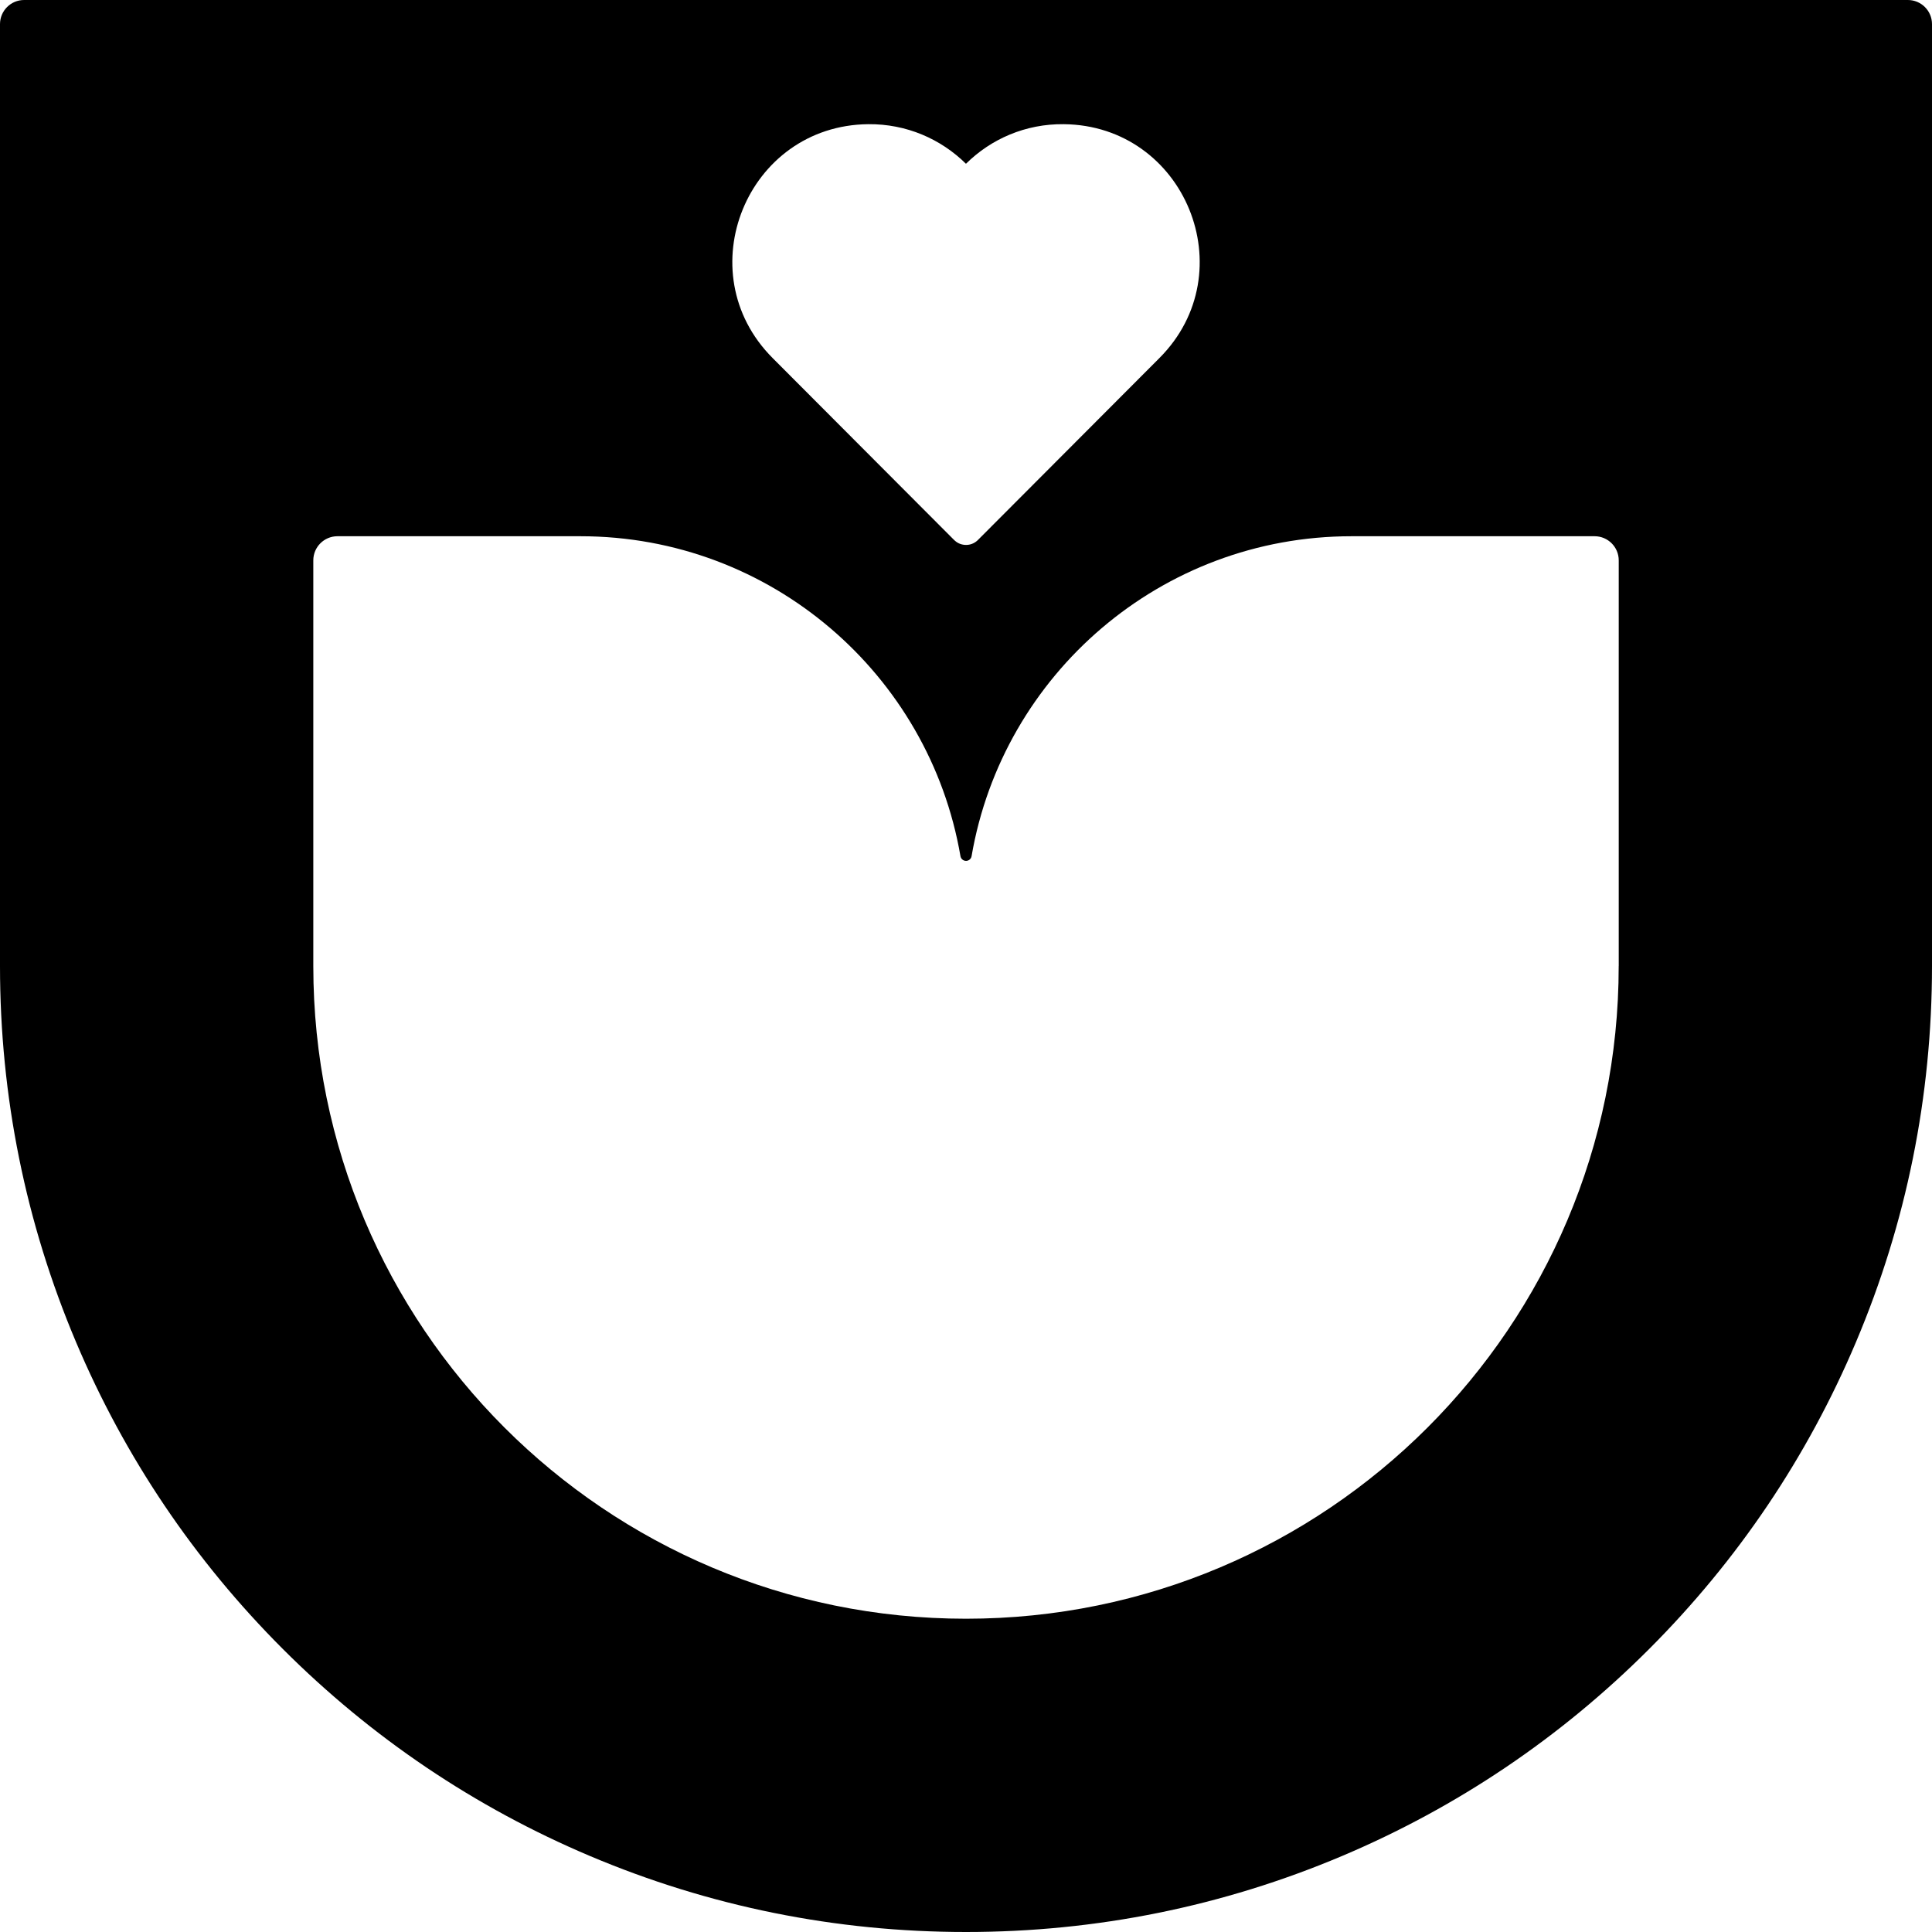
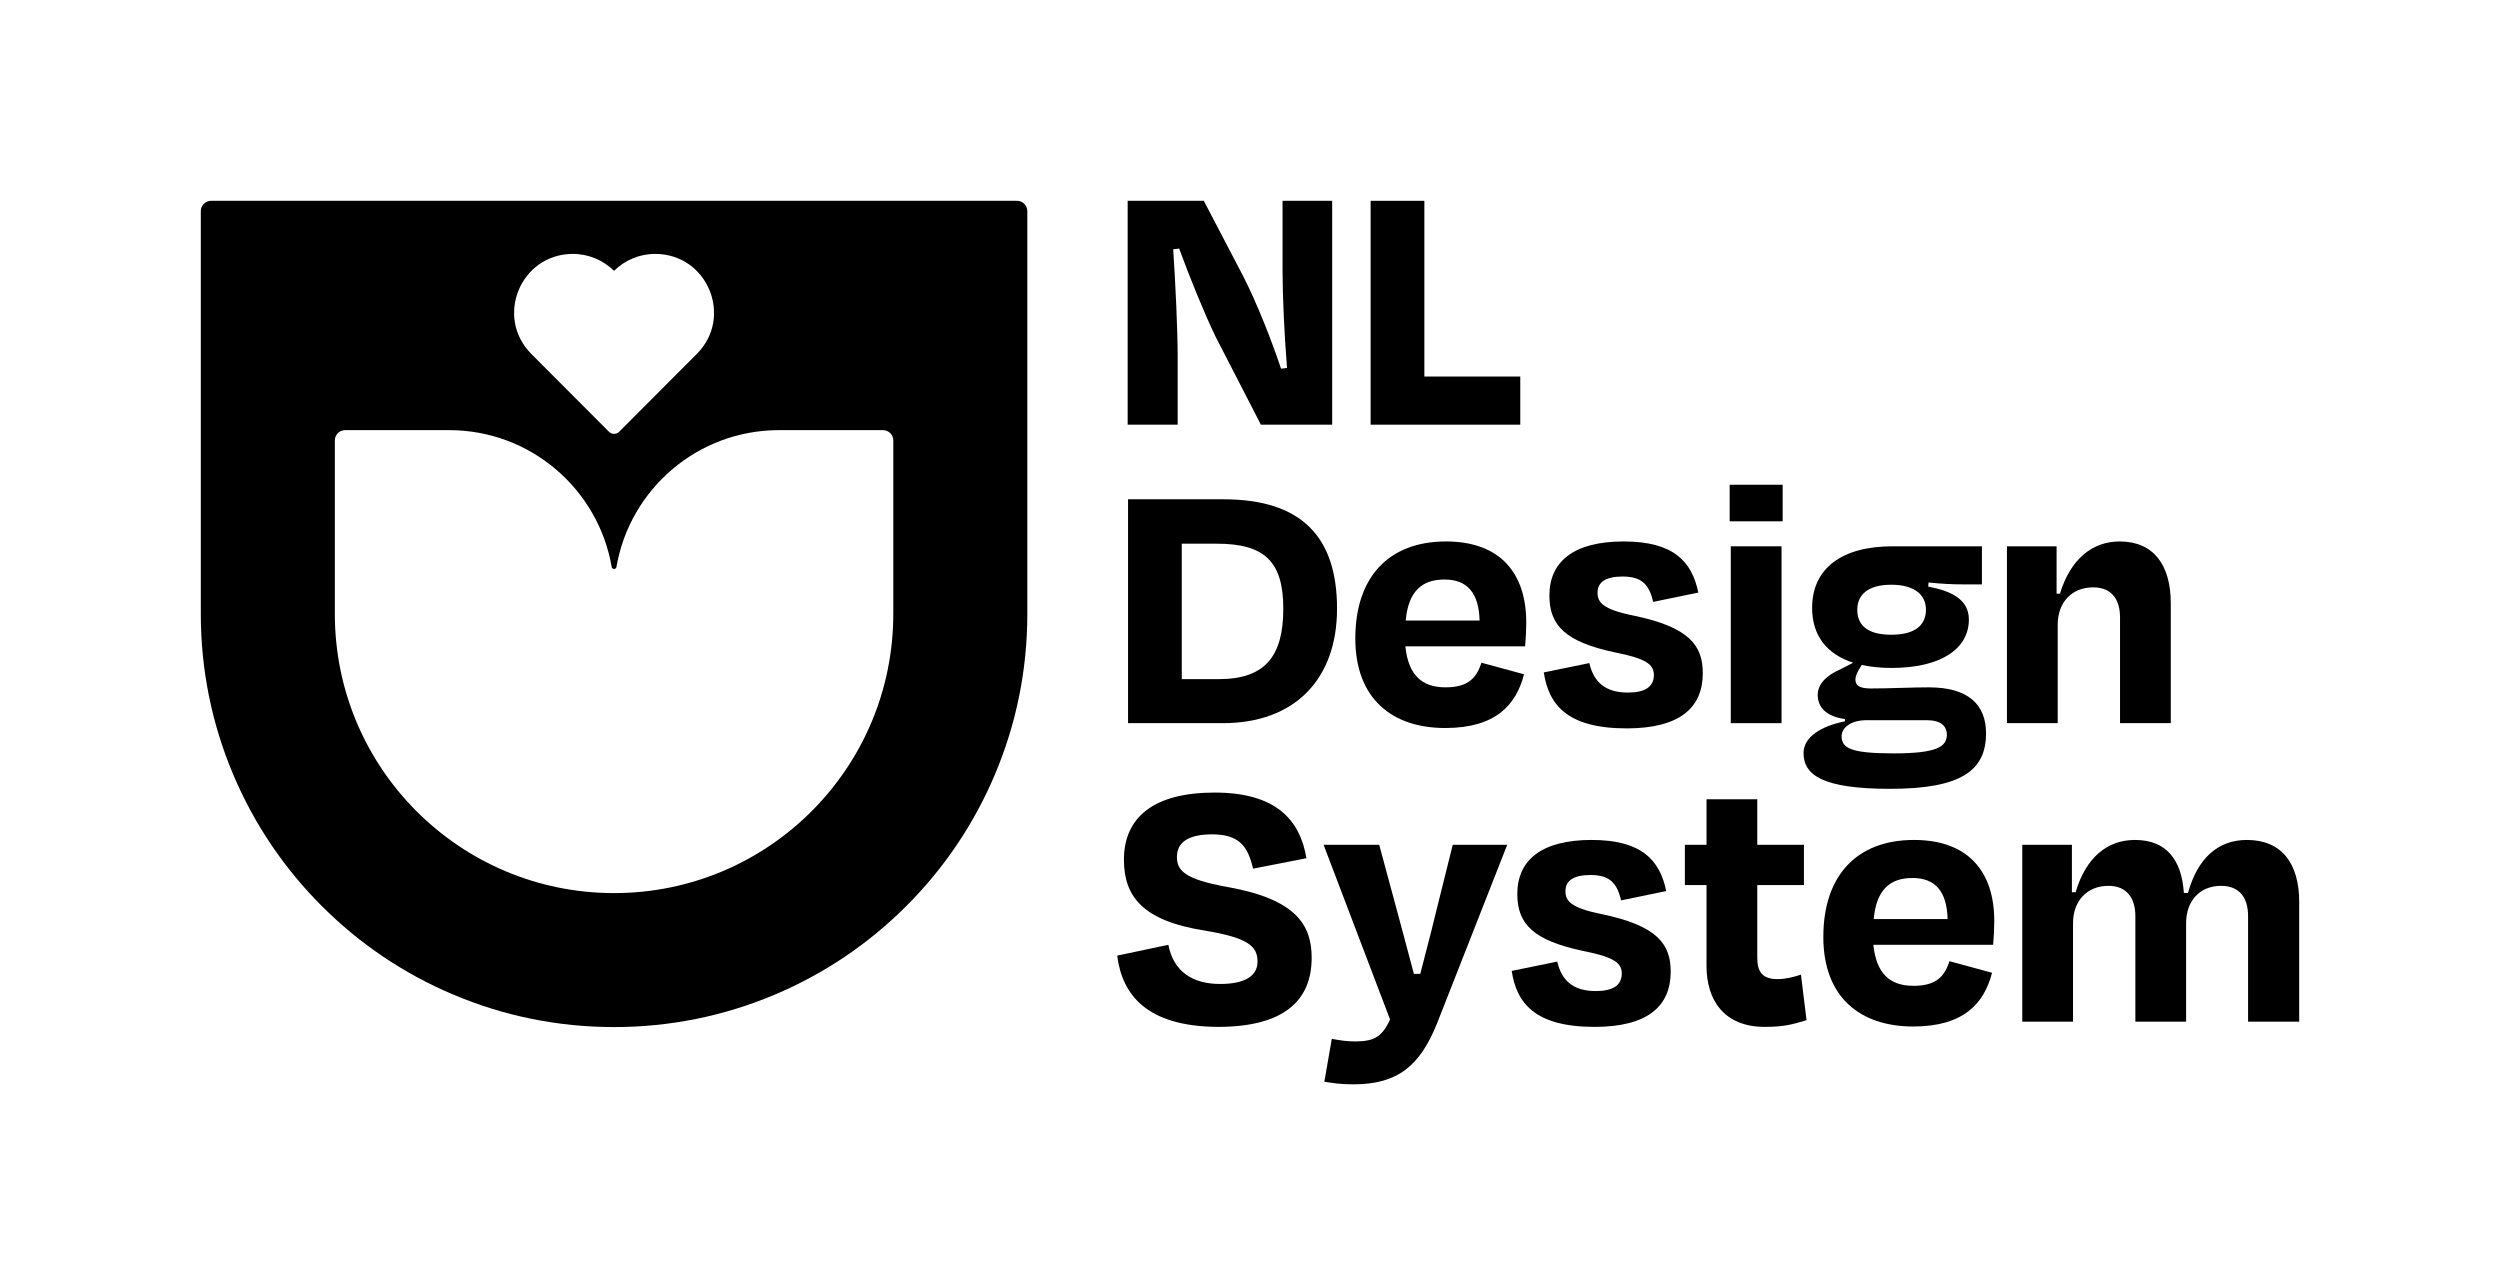
- <svg xmlns="http://www.w3.org/2000/svg" width="440" height="440" viewBox="0 0 440 440" fill="none">
-   <path d="M5.492 0C2.462 0 0 2.462 0 5.492V220.005C0 249.669 5.83 278.491 17.317 305.656C28.4 331.86 44.253 355.383 64.434 375.565C84.615 395.746 108.137 411.599 134.341 422.683C161.506 434.179 190.327 440 220 440C249.673 440 278.485 434.17 305.659 422.683C331.863 411.599 355.385 395.746 375.566 375.565C395.747 355.383 411.6 331.86 422.683 305.656C434.179 278.491 440 249.669 440 220.005V5.492C440 2.462 437.538 0 434.508 0H5.492ZM197.714 28.282C206.436 28.191 214.298 31.669 219.991 37.297C225.684 31.659 233.546 28.181 242.277 28.282C269.909 28.575 283.565 61.982 264.051 81.542L222.819 122.876C222.727 122.976 222.627 123.068 222.526 123.159C221.776 123.809 220.888 124.111 220.009 124.102C219.131 124.102 218.234 123.818 217.492 123.159C217.392 123.068 217.291 122.976 217.19 122.876L175.958 81.542C156.445 61.973 170.091 28.566 197.732 28.282H197.714ZM368.647 220.005C368.647 302.105 302.098 368.654 220 368.654C137.902 368.654 71.353 302.105 71.353 220.005V127.617C71.353 124.587 73.815 122.125 76.845 122.125H132.2C175.592 122.125 211.635 153.611 218.737 194.981C218.838 195.567 219.314 196.006 219.908 196.052C220.577 196.107 221.162 195.64 221.272 194.981C228.365 153.611 264.408 122.125 307.81 122.125H363.164C366.194 122.125 368.656 124.587 368.656 127.617V220.005H368.647Z" fill="currentColor" />
+ <svg xmlns="http://www.w3.org/2000/svg" width="1245" height="640" viewBox="0 0 1245 640" fill="currentColor">
+   <path fill-rule="evenodd" clip-rule="evenodd" d="M105.137 100H506.468C509.302 100 511.606 102.303 511.606 105.136V305.745C511.606 333.486 506.16 360.44 495.406 385.845C485.038 410.351 470.209 432.349 451.33 451.223C432.451 470.096 410.447 484.921 385.934 495.287C360.513 506.029 333.561 511.481 305.803 511.481C278.045 511.481 251.084 506.038 225.672 495.287C201.159 484.921 179.155 470.096 160.276 451.223C141.397 432.349 126.568 410.351 116.199 385.845C105.454 360.44 100 333.486 100 305.745V105.136C100 102.303 102.303 100 105.137 100ZM305.794 134.88C300.469 129.616 293.114 126.363 284.955 126.449H284.972C259.115 126.714 246.349 157.956 264.603 176.257L303.174 214.911C303.268 215.006 303.362 215.091 303.457 215.176C304.15 215.793 304.989 216.058 305.811 216.058C306.633 216.067 307.464 215.785 308.166 215.177C308.26 215.091 308.354 215.006 308.44 214.911L347.011 176.257C365.265 157.965 352.491 126.723 326.642 126.449C318.474 126.355 311.12 129.607 305.794 134.88ZM305.803 444.76C382.603 444.76 444.857 382.524 444.857 305.745H444.865V219.345C444.865 216.512 442.562 214.21 439.728 214.21H387.946C347.345 214.21 313.628 243.654 306.993 282.343C306.89 282.96 306.342 283.396 305.717 283.345C305.161 283.302 304.715 282.891 304.621 282.343C297.977 243.654 264.26 214.21 223.668 214.21H171.886C169.052 214.21 166.749 216.512 166.749 219.345V305.745C166.749 382.524 229.002 444.76 305.803 444.76Z" />
+   <path d="M587.224 123.784C592.428 138.091 600.049 156.672 605.253 167.449L627.928 211.486H663.428V100H638.708V134.375C638.708 147.568 639.637 167.078 640.938 183.243L637.965 183.615C633.504 170.236 626.069 151.098 619.007 137.348L599.491 100H561.575V211.486H586.481V177.855C586.481 164.291 585.365 140.693 584.25 124.155L587.224 123.784Z" />
+   <path d="M757.1 187.517H709.333V100H682.569V211.486H757.1V187.517Z" />
+   <path fill-rule="evenodd" clip-rule="evenodd" d="M561.771 248.649V360.135H608.971C644.657 360.135 665.845 338.395 665.845 303.091C665.845 267.787 648.56 248.649 609.343 248.649H561.771ZM588.526 338.209H606.927C630.16 338.209 639.081 326.689 639.081 303.091C639.081 279.493 629.602 270.76 605.997 270.76H588.526V338.209Z" />
+   <path fill-rule="evenodd" clip-rule="evenodd" d="M674.949 317.956C674.949 287.483 691.491 269.645 720.113 269.645C747.249 269.645 760.074 285.625 760.074 309.966C760.074 313.682 759.888 317.213 759.516 321.858H699.854C701.341 335.979 707.846 342.297 719.928 342.297C732.009 342.297 735.54 336.723 737.77 330.034L758.959 335.794C755.056 351.03 744.833 362.55 719.742 362.55C693.163 362.55 674.949 347.871 674.949 317.956ZM700.04 309.037H736.841C736.469 295.287 730.708 288.598 719.37 288.598C708.032 288.598 701.341 294.544 700.04 309.037Z" />
+   <path d="M791.487 330.219L768.811 334.865C771.228 350.844 780.335 362.736 810.073 362.736C836.651 362.736 847.989 352.331 847.989 335.236C847.989 321.486 841.298 312.381 813.79 306.621C797.992 303.463 795.576 299.932 795.576 295.101C795.576 289.898 799.665 287.111 808.028 287.111C817.136 287.111 821.225 290.642 823.269 299.746L845.759 295.101C842.599 279.679 833.492 269.645 808.586 269.645C783.68 269.645 771.599 279.679 771.599 296.588C771.599 311.638 779.777 319.628 803.94 324.831C820.11 327.99 823.641 330.963 823.641 336.351C823.455 342.111 819.18 344.898 810.631 344.898C799.665 344.898 793.717 339.881 791.487 330.219Z" />
+   <path d="M861.369 259.612V241.402H887.761V259.612H861.369Z" />
+   <path d="M861.926 360.135V272.061H887.204V360.135H861.926Z" />
+   <path fill-rule="evenodd" clip-rule="evenodd" d="M898.162 375C898.162 385.963 907.641 392.838 941.282 392.838C976.968 392.838 989.049 383.547 989.049 365.152C989.049 350.845 980.128 342.297 960.612 342.297C956.126 342.297 951.415 342.433 946.633 342.57C941.708 342.711 936.708 342.855 931.803 342.855C926.227 342.855 923.997 341.554 923.997 338.395C923.997 336.909 924.741 335.236 925.67 333.564L927.157 331.149C931.432 332.078 936.45 332.635 941.84 332.635C966.56 332.635 980.499 323.159 980.499 308.48C980.499 298.26 971.206 294.172 960.24 292.128L960.426 290.084C967.489 290.828 973.065 291.014 977.34 291.014H987.005V272.061H942.398C917.306 272.061 902.437 283.024 902.437 302.72C902.437 316.47 909.686 325.76 922.882 330.034L916.377 333.378C909.128 336.537 905.225 340.997 905.225 346.014C905.225 352.145 909.314 356.791 918.793 358.091V359.206C906.898 361.622 898.162 367.01 898.162 375ZM959.497 358.649C966.56 358.649 969.534 361.622 969.534 365.895C969.534 372.027 964.144 375.186 942.955 375.186C921.767 375.186 917.12 372.584 917.12 366.639C917.12 362.365 921.767 358.649 929.573 358.649H959.497ZM941.84 316.098C929.201 316.098 924.926 310.709 924.926 303.649C924.926 296.588 929.759 291.199 941.84 291.199C953.921 291.199 959.125 296.588 959.125 303.649C959.125 310.709 954.479 316.098 941.84 316.098Z" />
+   <path d="M1024.74 360.135H999.459V272.061H1024.18V295.659H1025.85C1031.06 278.564 1041.84 269.645 1055.59 269.645C1072.5 269.645 1081.05 281.351 1081.05 300.49V360.135H1055.78V307.55C1055.78 298.631 1051.69 292.5 1042.39 292.5C1031.61 292.5 1024.74 300.118 1024.74 311.081V360.135Z" />
+   <path d="M581.833 470.507L556.369 475.895C558.786 495.22 570.867 511.199 606.552 511.385C639.264 511.385 653.204 498.378 653.204 477.01C653.204 460.845 645.77 447.838 611.199 441.706C589.267 437.804 586.108 433.159 586.108 426.655C586.108 419.595 591.683 415.507 603.579 415.507C616.961 415.507 621.421 421.267 624.024 432.601L650.602 427.399C647.442 408.26 635.361 394.696 604.88 394.696C574.398 394.696 559.715 407.145 559.715 428.142C559.715 446.537 569.194 458.615 600.047 463.446C621.236 466.976 626.254 471.064 626.254 478.868C626.254 485.929 620.12 490.017 607.668 490.017C593.914 490.017 584.435 483.885 581.833 470.507Z" />
+   <path d="M659.523 538.699L663.241 517.331C666.958 518.074 670.861 518.632 674.578 518.632C683.5 518.632 688.146 516.959 692.235 507.669L659.152 420.709H686.845L695.581 453.041C696.654 457.104 697.823 461.42 699.021 465.846L699.022 465.849L699.026 465.862L699.027 465.866L699.031 465.881C700.734 472.171 702.496 478.681 704.131 485H707.29C708.245 481.245 709.222 477.491 710.183 473.796C712.028 466.702 713.816 459.829 715.282 453.598L723.46 420.709H750.596L715.84 509.155C707.29 530.709 696.138 540 674.021 540C667.887 540 664.17 539.443 659.523 538.699Z" />
+   <path d="M775.504 478.868L752.829 483.513C755.245 499.493 764.352 511.385 794.09 511.385C820.669 511.385 832.007 500.98 832.007 483.885C832.007 470.135 825.315 461.03 797.808 455.27C782.009 452.111 779.593 448.581 779.593 443.75C779.593 438.547 783.682 435.76 792.046 435.76C801.153 435.76 805.242 439.29 807.287 448.395L829.776 443.75C826.617 428.327 817.509 418.294 792.604 418.294C767.698 418.294 755.617 428.327 755.617 445.236C755.617 460.287 763.795 468.277 787.957 473.479C804.127 476.638 807.659 479.611 807.659 485C807.473 490.76 803.198 493.547 794.648 493.547C783.682 493.547 777.734 488.53 775.504 478.868Z" />
+   <path d="M849.846 440.777H839.066V420.71H849.846V398.041H875.124V420.71H898.357V440.777H875.124V477.01C875.124 484.071 877.726 487.602 885.346 487.602C889.249 487.602 893.524 486.487 896.87 485.372L899.658 508.041C892.967 510.085 888.506 511.385 878.841 511.385C858.396 511.385 849.846 497.821 849.846 481.098V440.777Z" />
+   <path fill-rule="evenodd" clip-rule="evenodd" d="M953.186 418.294C924.563 418.294 908.021 436.132 908.021 466.604C908.021 496.52 926.236 511.199 952.815 511.199C977.906 511.199 988.128 499.679 992.031 484.442L970.843 478.682C968.613 485.371 965.081 490.946 953 490.946C940.919 490.946 934.414 484.628 932.927 470.507H992.589C992.961 465.861 993.147 462.331 993.147 458.615C993.147 434.273 980.322 418.294 953.186 418.294ZM969.914 457.686H933.113C934.414 443.192 941.105 437.246 952.443 437.246C963.78 437.246 969.542 443.936 969.914 457.686Z" />
+   <path d="M1032.37 508.784H1007.09V420.709H1031.81V444.307H1033.67C1038.69 427.213 1049.28 418.294 1063.22 418.294C1078.83 418.294 1086.45 428.142 1087.57 444.679H1089.61C1094.45 427.398 1104.48 418.294 1118.98 418.294C1136.26 418.294 1145 430 1145 449.138V508.784H1119.54V456.199C1119.54 447.28 1115.45 441.148 1106.15 441.148C1095.37 441.148 1088.68 448.767 1088.68 459.73V508.784H1063.41V456.199C1063.41 447.28 1059.13 441.148 1050.02 441.148C1039.24 441.148 1032.37 448.767 1032.37 459.73V508.784Z" />
</svg>
